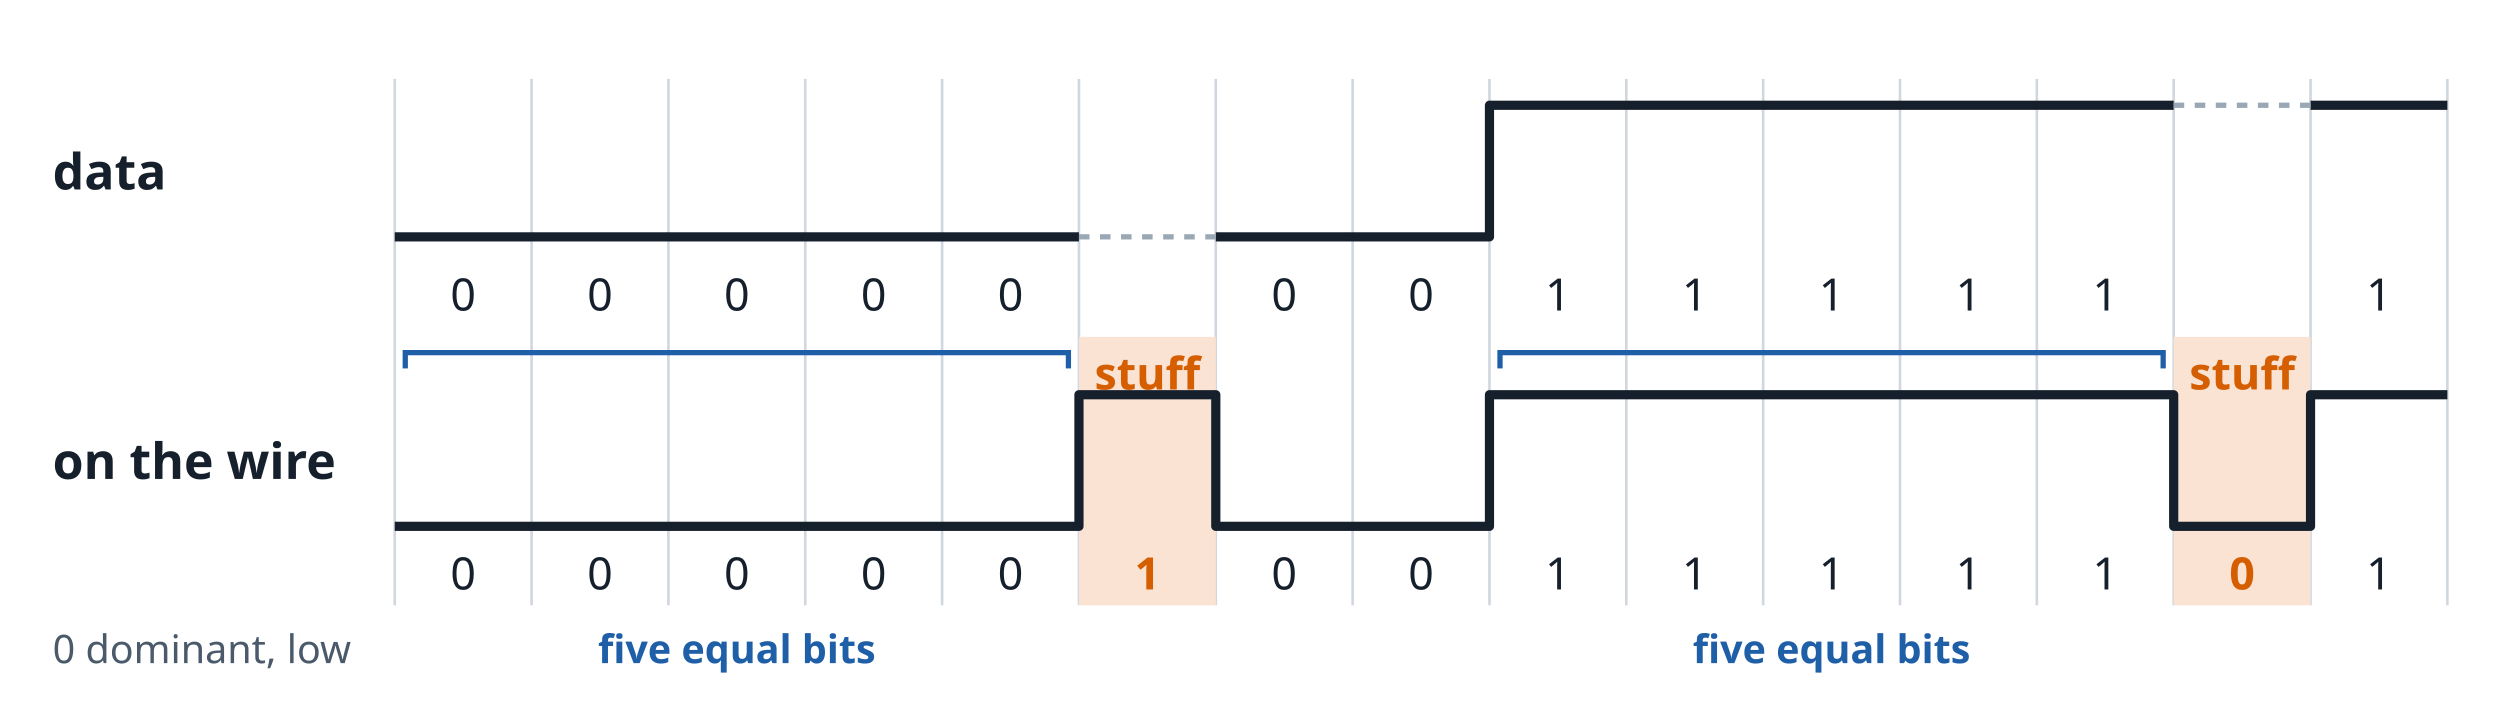
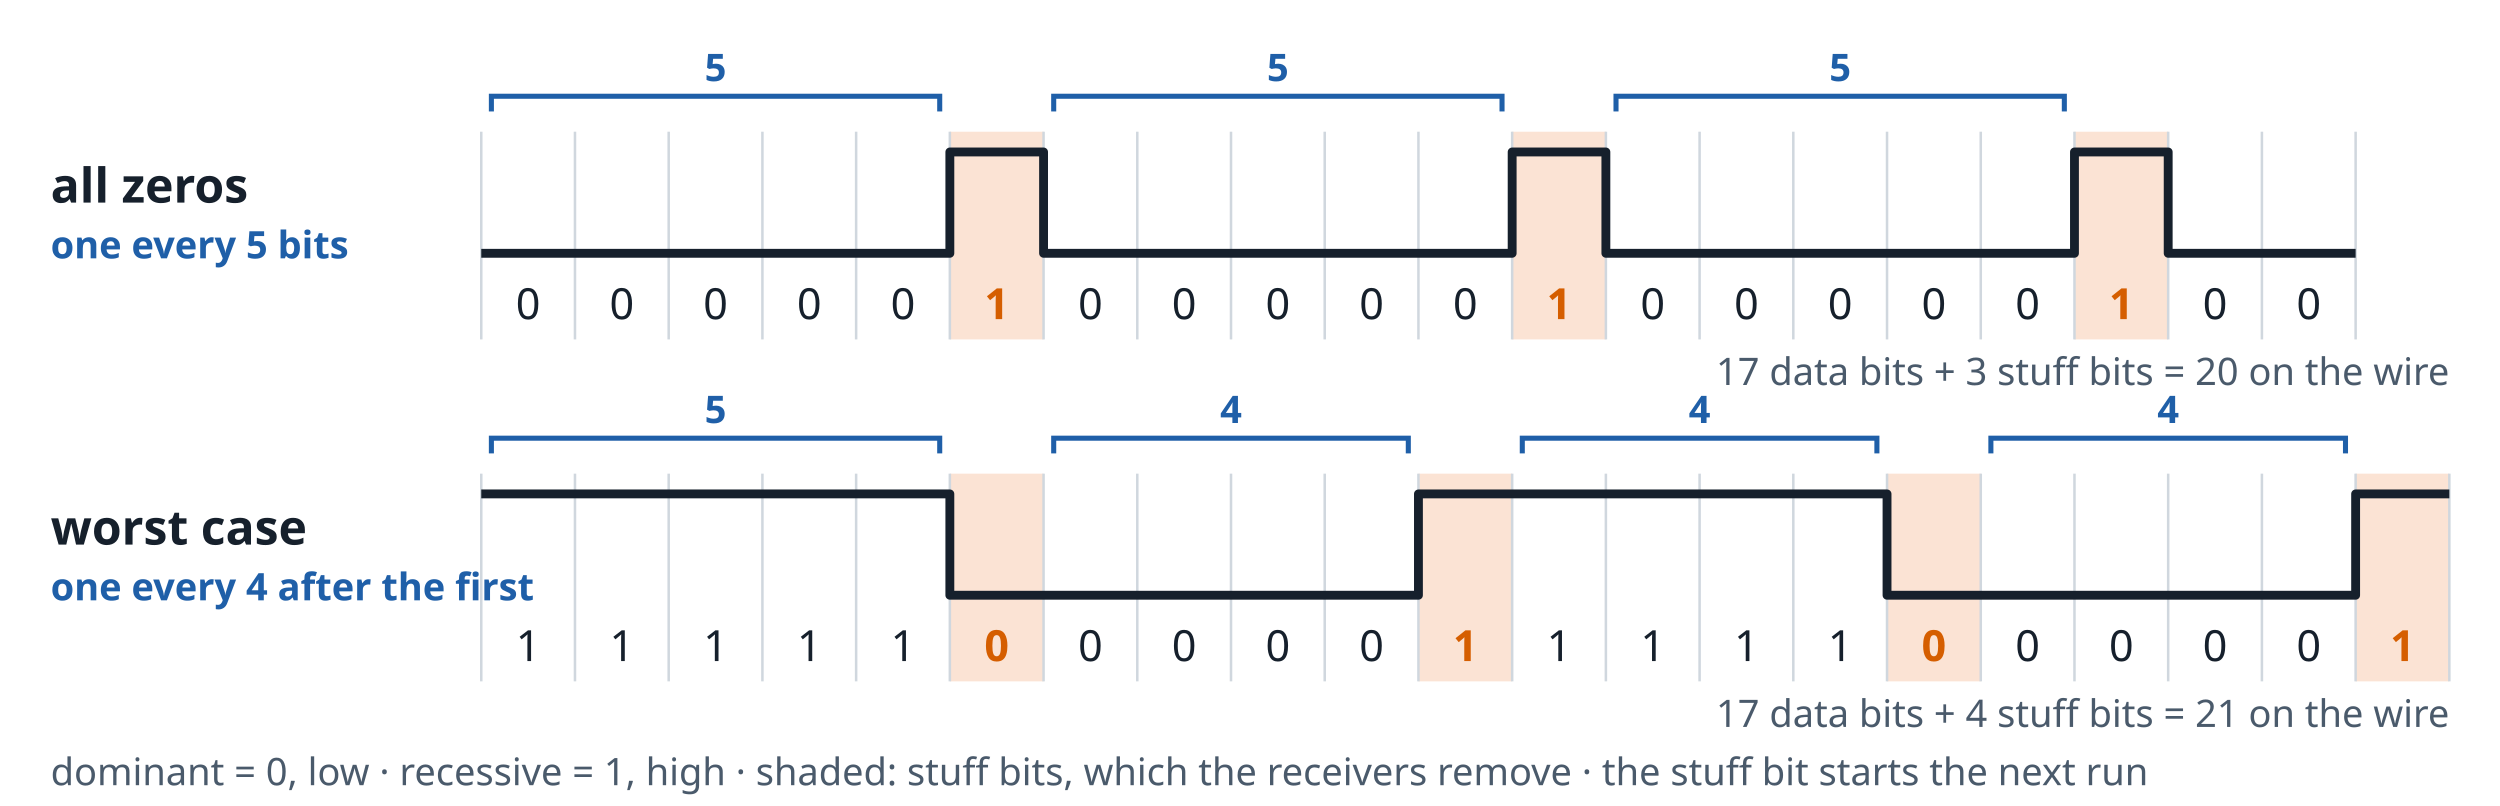
- <svg xmlns="http://www.w3.org/2000/svg" viewBox="0 0 950 270" width="950" height="270">
+ <svg xmlns="http://www.w3.org/2000/svg" viewBox="0 0 987 318" width="987" height="318">
  <style>
    text { font-family: sans-serif; fill: #16202c; }
    .wave { stroke: #16202c; stroke-width: 3.5; fill: none; stroke-linejoin: round; }
-     .gap { stroke: #9aa7b4; stroke-width: 2; stroke-dasharray: 4 4; fill: none; }
    .slot { stroke: #d0d7de; stroke-width: 1; }
    .stuffbg { fill: #fbe3d4; }
    .run { stroke: #1f5fa8; stroke-width: 2; fill: none; }
    .t { font-size: 19px; font-weight: 600; }
+     .sub { font-size: 15px; fill: #1f5fa8; font-weight: 600; }
    .bit { font-size: 17px; }
    .sb { font-size: 17px; font-weight: 700; fill: #d55e00; }
    .lbl { font-size: 15px; fill: #4a5a6b; }
    .acc { font-size: 15px; fill: #1f5fa8; font-weight: 600; }
  </style>
-   <line class="slot" x1="150" y1="30" x2="150" y2="230" />
-   <line class="slot" x1="202" y1="30" x2="202" y2="230" />
-   <line class="slot" x1="254" y1="30" x2="254" y2="230" />
-   <line class="slot" x1="306" y1="30" x2="306" y2="230" />
-   <line class="slot" x1="358" y1="30" x2="358" y2="230" />
-   <line class="slot" x1="410" y1="30" x2="410" y2="230" />
-   <line class="slot" x1="462" y1="30" x2="462" y2="230" />
-   <line class="slot" x1="514" y1="30" x2="514" y2="230" />
-   <line class="slot" x1="566" y1="30" x2="566" y2="230" />
-   <line class="slot" x1="618" y1="30" x2="618" y2="230" />
-   <line class="slot" x1="670" y1="30" x2="670" y2="230" />
-   <line class="slot" x1="722" y1="30" x2="722" y2="230" />
-   <line class="slot" x1="774" y1="30" x2="774" y2="230" />
-   <line class="slot" x1="826" y1="30" x2="826" y2="230" />
-   <line class="slot" x1="878" y1="30" x2="878" y2="230" />
-   <line class="slot" x1="930" y1="30" x2="930" y2="230" />
-   <rect class="stuffbg" x="826" y="128" width="52" height="102" />
-   <rect class="stuffbg" x="410" y="128" width="52" height="102" />
-   <text x="20" y="72" class="t">data</text>
-   <path class="wave" d="M150 90 H202 H254 H306 H358 H410 M462 90 H514 H566 V40 H618 H670 H722 H774 H826 M878 40 H930" />
-   <path class="gap" d="M826 40 H878" />
-   <path class="gap" d="M410 90 H462" />
-   <text x="176.0" y="118" text-anchor="middle" class="bit">0</text>
-   <text x="228.0" y="118" text-anchor="middle" class="bit">0</text>
-   <text x="280.0" y="118" text-anchor="middle" class="bit">0</text>
-   <text x="332.0" y="118" text-anchor="middle" class="bit">0</text>
-   <text x="384.0" y="118" text-anchor="middle" class="bit">0</text>
-   <text x="488.0" y="118" text-anchor="middle" class="bit">0</text>
-   <text x="540.0" y="118" text-anchor="middle" class="bit">0</text>
-   <text x="592.0" y="118" text-anchor="middle" class="bit">1</text>
-   <text x="644.0" y="118" text-anchor="middle" class="bit">1</text>
-   <text x="696.0" y="118" text-anchor="middle" class="bit">1</text>
-   <text x="748.0" y="118" text-anchor="middle" class="bit">1</text>
-   <text x="800.0" y="118" text-anchor="middle" class="bit">1</text>
-   <text x="904.0" y="118" text-anchor="middle" class="bit">1</text>
-   <text x="20" y="182" class="t">on the wire</text>
-   <path class="wave" d="M150 200 H202 H254 H306 H358 H410 V150 H462 V200 H514 H566 V150 H618 H670 H722 H774 H826 V200 H878 V150 H930" />
-   <text x="176.0" y="224" text-anchor="middle" class="bit">0</text>
-   <text x="228.0" y="224" text-anchor="middle" class="bit">0</text>
-   <text x="280.0" y="224" text-anchor="middle" class="bit">0</text>
-   <text x="332.0" y="224" text-anchor="middle" class="bit">0</text>
-   <text x="384.0" y="224" text-anchor="middle" class="bit">0</text>
-   <text x="436.0" y="224" text-anchor="middle" class="sb">1</text>
-   <text x="488.0" y="224" text-anchor="middle" class="bit">0</text>
-   <text x="540.0" y="224" text-anchor="middle" class="bit">0</text>
-   <text x="592.0" y="224" text-anchor="middle" class="bit">1</text>
-   <text x="644.0" y="224" text-anchor="middle" class="bit">1</text>
-   <text x="696.0" y="224" text-anchor="middle" class="bit">1</text>
-   <text x="748.0" y="224" text-anchor="middle" class="bit">1</text>
-   <text x="800.0" y="224" text-anchor="middle" class="bit">1</text>
-   <text x="852.0" y="224" text-anchor="middle" class="sb">0</text>
-   <text x="904.0" y="224" text-anchor="middle" class="bit">1</text>
-   <path class="run" d="M154 140 V134 H406 V140" />
-   <path class="run" d="M570 140 V134 H822 V140" />
-   <text x="852.0" y="148" text-anchor="middle" class="sb" font-size="13">stuff</text>
-   <text x="436.0" y="148" text-anchor="middle" class="sb" font-size="13">stuff</text>
-   <text x="280.0" y="252" text-anchor="middle" class="acc">five equal bits</text>
-   <text x="696.0" y="252" text-anchor="middle" class="acc">five equal bits</text>
-   <text x="20" y="252" class="lbl">0 dominant, low</text>
+   <rect class="stuffbg" x="375" y="52" width="37" height="82" />
+   <rect class="stuffbg" x="597" y="52" width="37" height="82" />
+   <rect class="stuffbg" x="819" y="52" width="37" height="82" />
+   <line class="slot" x1="190" y1="52" x2="190" y2="134" />
+   <line class="slot" x1="227" y1="52" x2="227" y2="134" />
+   <line class="slot" x1="264" y1="52" x2="264" y2="134" />
+   <line class="slot" x1="301" y1="52" x2="301" y2="134" />
+   <line class="slot" x1="338" y1="52" x2="338" y2="134" />
+   <line class="slot" x1="375" y1="52" x2="375" y2="134" />
+   <line class="slot" x1="412" y1="52" x2="412" y2="134" />
+   <line class="slot" x1="449" y1="52" x2="449" y2="134" />
+   <line class="slot" x1="486" y1="52" x2="486" y2="134" />
+   <line class="slot" x1="523" y1="52" x2="523" y2="134" />
+   <line class="slot" x1="560" y1="52" x2="560" y2="134" />
+   <line class="slot" x1="597" y1="52" x2="597" y2="134" />
+   <line class="slot" x1="634" y1="52" x2="634" y2="134" />
+   <line class="slot" x1="671" y1="52" x2="671" y2="134" />
+   <line class="slot" x1="708" y1="52" x2="708" y2="134" />
+   <line class="slot" x1="745" y1="52" x2="745" y2="134" />
+   <line class="slot" x1="782" y1="52" x2="782" y2="134" />
+   <line class="slot" x1="819" y1="52" x2="819" y2="134" />
+   <line class="slot" x1="856" y1="52" x2="856" y2="134" />
+   <line class="slot" x1="893" y1="52" x2="893" y2="134" />
+   <line class="slot" x1="930" y1="52" x2="930" y2="134" />
+   <text x="20" y="80" class="t">all zeros</text>
+   <text x="20" y="102" class="sub">one every 5 bits</text>
+   <path class="wave" d="M190 100 H227 H264 H301 H338 H375 V60 H412 V100 H449 H486 H523 H560 H597 V60 H634 V100 H671 H708 H745 H782 H819 V60 H856 V100 H893 H930" />
+   <text x="208.5" y="126" text-anchor="middle" class="bit">0</text>
+   <text x="245.5" y="126" text-anchor="middle" class="bit">0</text>
+   <text x="282.5" y="126" text-anchor="middle" class="bit">0</text>
+   <text x="319.5" y="126" text-anchor="middle" class="bit">0</text>
+   <text x="356.5" y="126" text-anchor="middle" class="bit">0</text>
+   <text x="393.5" y="126" text-anchor="middle" class="sb">1</text>
+   <text x="430.5" y="126" text-anchor="middle" class="bit">0</text>
+   <text x="467.5" y="126" text-anchor="middle" class="bit">0</text>
+   <text x="504.5" y="126" text-anchor="middle" class="bit">0</text>
+   <text x="541.5" y="126" text-anchor="middle" class="bit">0</text>
+   <text x="578.5" y="126" text-anchor="middle" class="bit">0</text>
+   <text x="615.5" y="126" text-anchor="middle" class="sb">1</text>
+   <text x="652.5" y="126" text-anchor="middle" class="bit">0</text>
+   <text x="689.5" y="126" text-anchor="middle" class="bit">0</text>
+   <text x="726.5" y="126" text-anchor="middle" class="bit">0</text>
+   <text x="763.5" y="126" text-anchor="middle" class="bit">0</text>
+   <text x="800.5" y="126" text-anchor="middle" class="bit">0</text>
+   <text x="837.5" y="126" text-anchor="middle" class="sb">1</text>
+   <text x="874.5" y="126" text-anchor="middle" class="bit">0</text>
+   <text x="911.5" y="126" text-anchor="middle" class="bit">0</text>
+   <path class="run" d="M194 44 V38 H371 V44" />
+   <text x="282.5" y="32" text-anchor="middle" class="acc">5</text>
+   <path class="run" d="M416 44 V38 H593 V44" />
+   <text x="504.5" y="32" text-anchor="middle" class="acc">5</text>
+   <path class="run" d="M638 44 V38 H815 V44" />
+   <text x="726.5" y="32" text-anchor="middle" class="acc">5</text>
+   <text x="967" y="152" text-anchor="end" class="lbl">17 data bits + 3 stuff bits = 20 on the wire</text>
+   <rect class="stuffbg" x="375" y="187" width="37" height="82" />
+   <rect class="stuffbg" x="560" y="187" width="37" height="82" />
+   <rect class="stuffbg" x="745" y="187" width="37" height="82" />
+   <rect class="stuffbg" x="930" y="187" width="37" height="82" />
+   <line class="slot" x1="190" y1="187" x2="190" y2="269" />
+   <line class="slot" x1="227" y1="187" x2="227" y2="269" />
+   <line class="slot" x1="264" y1="187" x2="264" y2="269" />
+   <line class="slot" x1="301" y1="187" x2="301" y2="269" />
+   <line class="slot" x1="338" y1="187" x2="338" y2="269" />
+   <line class="slot" x1="375" y1="187" x2="375" y2="269" />
+   <line class="slot" x1="412" y1="187" x2="412" y2="269" />
+   <line class="slot" x1="449" y1="187" x2="449" y2="269" />
+   <line class="slot" x1="486" y1="187" x2="486" y2="269" />
+   <line class="slot" x1="523" y1="187" x2="523" y2="269" />
+   <line class="slot" x1="560" y1="187" x2="560" y2="269" />
+   <line class="slot" x1="597" y1="187" x2="597" y2="269" />
+   <line class="slot" x1="634" y1="187" x2="634" y2="269" />
+   <line class="slot" x1="671" y1="187" x2="671" y2="269" />
+   <line class="slot" x1="708" y1="187" x2="708" y2="269" />
+   <line class="slot" x1="745" y1="187" x2="745" y2="269" />
+   <line class="slot" x1="782" y1="187" x2="782" y2="269" />
+   <line class="slot" x1="819" y1="187" x2="819" y2="269" />
+   <line class="slot" x1="856" y1="187" x2="856" y2="269" />
+   <line class="slot" x1="893" y1="187" x2="893" y2="269" />
+   <line class="slot" x1="930" y1="187" x2="930" y2="269" />
+   <line class="slot" x1="967" y1="187" x2="967" y2="269" />
+   <text x="20" y="215" class="t">worst case</text>
+   <text x="20" y="237" class="sub">one every 4 after the first</text>
+   <path class="wave" d="M190 195 H227 H264 H301 H338 H375 V235 H412 H449 H486 H523 H560 V195 H597 H634 H671 H708 H745 V235 H782 H819 H856 H893 H930 V195 H967" />
+   <text x="208.5" y="261" text-anchor="middle" class="bit">1</text>
+   <text x="245.5" y="261" text-anchor="middle" class="bit">1</text>
+   <text x="282.5" y="261" text-anchor="middle" class="bit">1</text>
+   <text x="319.5" y="261" text-anchor="middle" class="bit">1</text>
+   <text x="356.5" y="261" text-anchor="middle" class="bit">1</text>
+   <text x="393.5" y="261" text-anchor="middle" class="sb">0</text>
+   <text x="430.5" y="261" text-anchor="middle" class="bit">0</text>
+   <text x="467.5" y="261" text-anchor="middle" class="bit">0</text>
+   <text x="504.5" y="261" text-anchor="middle" class="bit">0</text>
+   <text x="541.5" y="261" text-anchor="middle" class="bit">0</text>
+   <text x="578.5" y="261" text-anchor="middle" class="sb">1</text>
+   <text x="615.5" y="261" text-anchor="middle" class="bit">1</text>
+   <text x="652.5" y="261" text-anchor="middle" class="bit">1</text>
+   <text x="689.5" y="261" text-anchor="middle" class="bit">1</text>
+   <text x="726.5" y="261" text-anchor="middle" class="bit">1</text>
+   <text x="763.5" y="261" text-anchor="middle" class="sb">0</text>
+   <text x="800.5" y="261" text-anchor="middle" class="bit">0</text>
+   <text x="837.5" y="261" text-anchor="middle" class="bit">0</text>
+   <text x="874.5" y="261" text-anchor="middle" class="bit">0</text>
+   <text x="911.5" y="261" text-anchor="middle" class="bit">0</text>
+   <text x="948.5" y="261" text-anchor="middle" class="sb">1</text>
+   <path class="run" d="M194 179 V173 H371 V179" />
+   <text x="282.5" y="167" text-anchor="middle" class="acc">5</text>
+   <path class="run" d="M416 179 V173 H556 V179" />
+   <text x="486.0" y="167" text-anchor="middle" class="acc">4</text>
+   <path class="run" d="M601 179 V173 H741 V179" />
+   <text x="671.0" y="167" text-anchor="middle" class="acc">4</text>
+   <path class="run" d="M786 179 V173 H926 V179" />
+   <text x="856.0" y="167" text-anchor="middle" class="acc">4</text>
+   <text x="967" y="287" text-anchor="end" class="lbl">17 data bits + 4 stuff bits = 21 on the wire</text>
+   <text x="20" y="310" class="lbl">dominant = 0, low · recessive = 1, high · shaded: stuff bits, which the receivers remove · the stuff bit starts the next run</text>
</svg>
